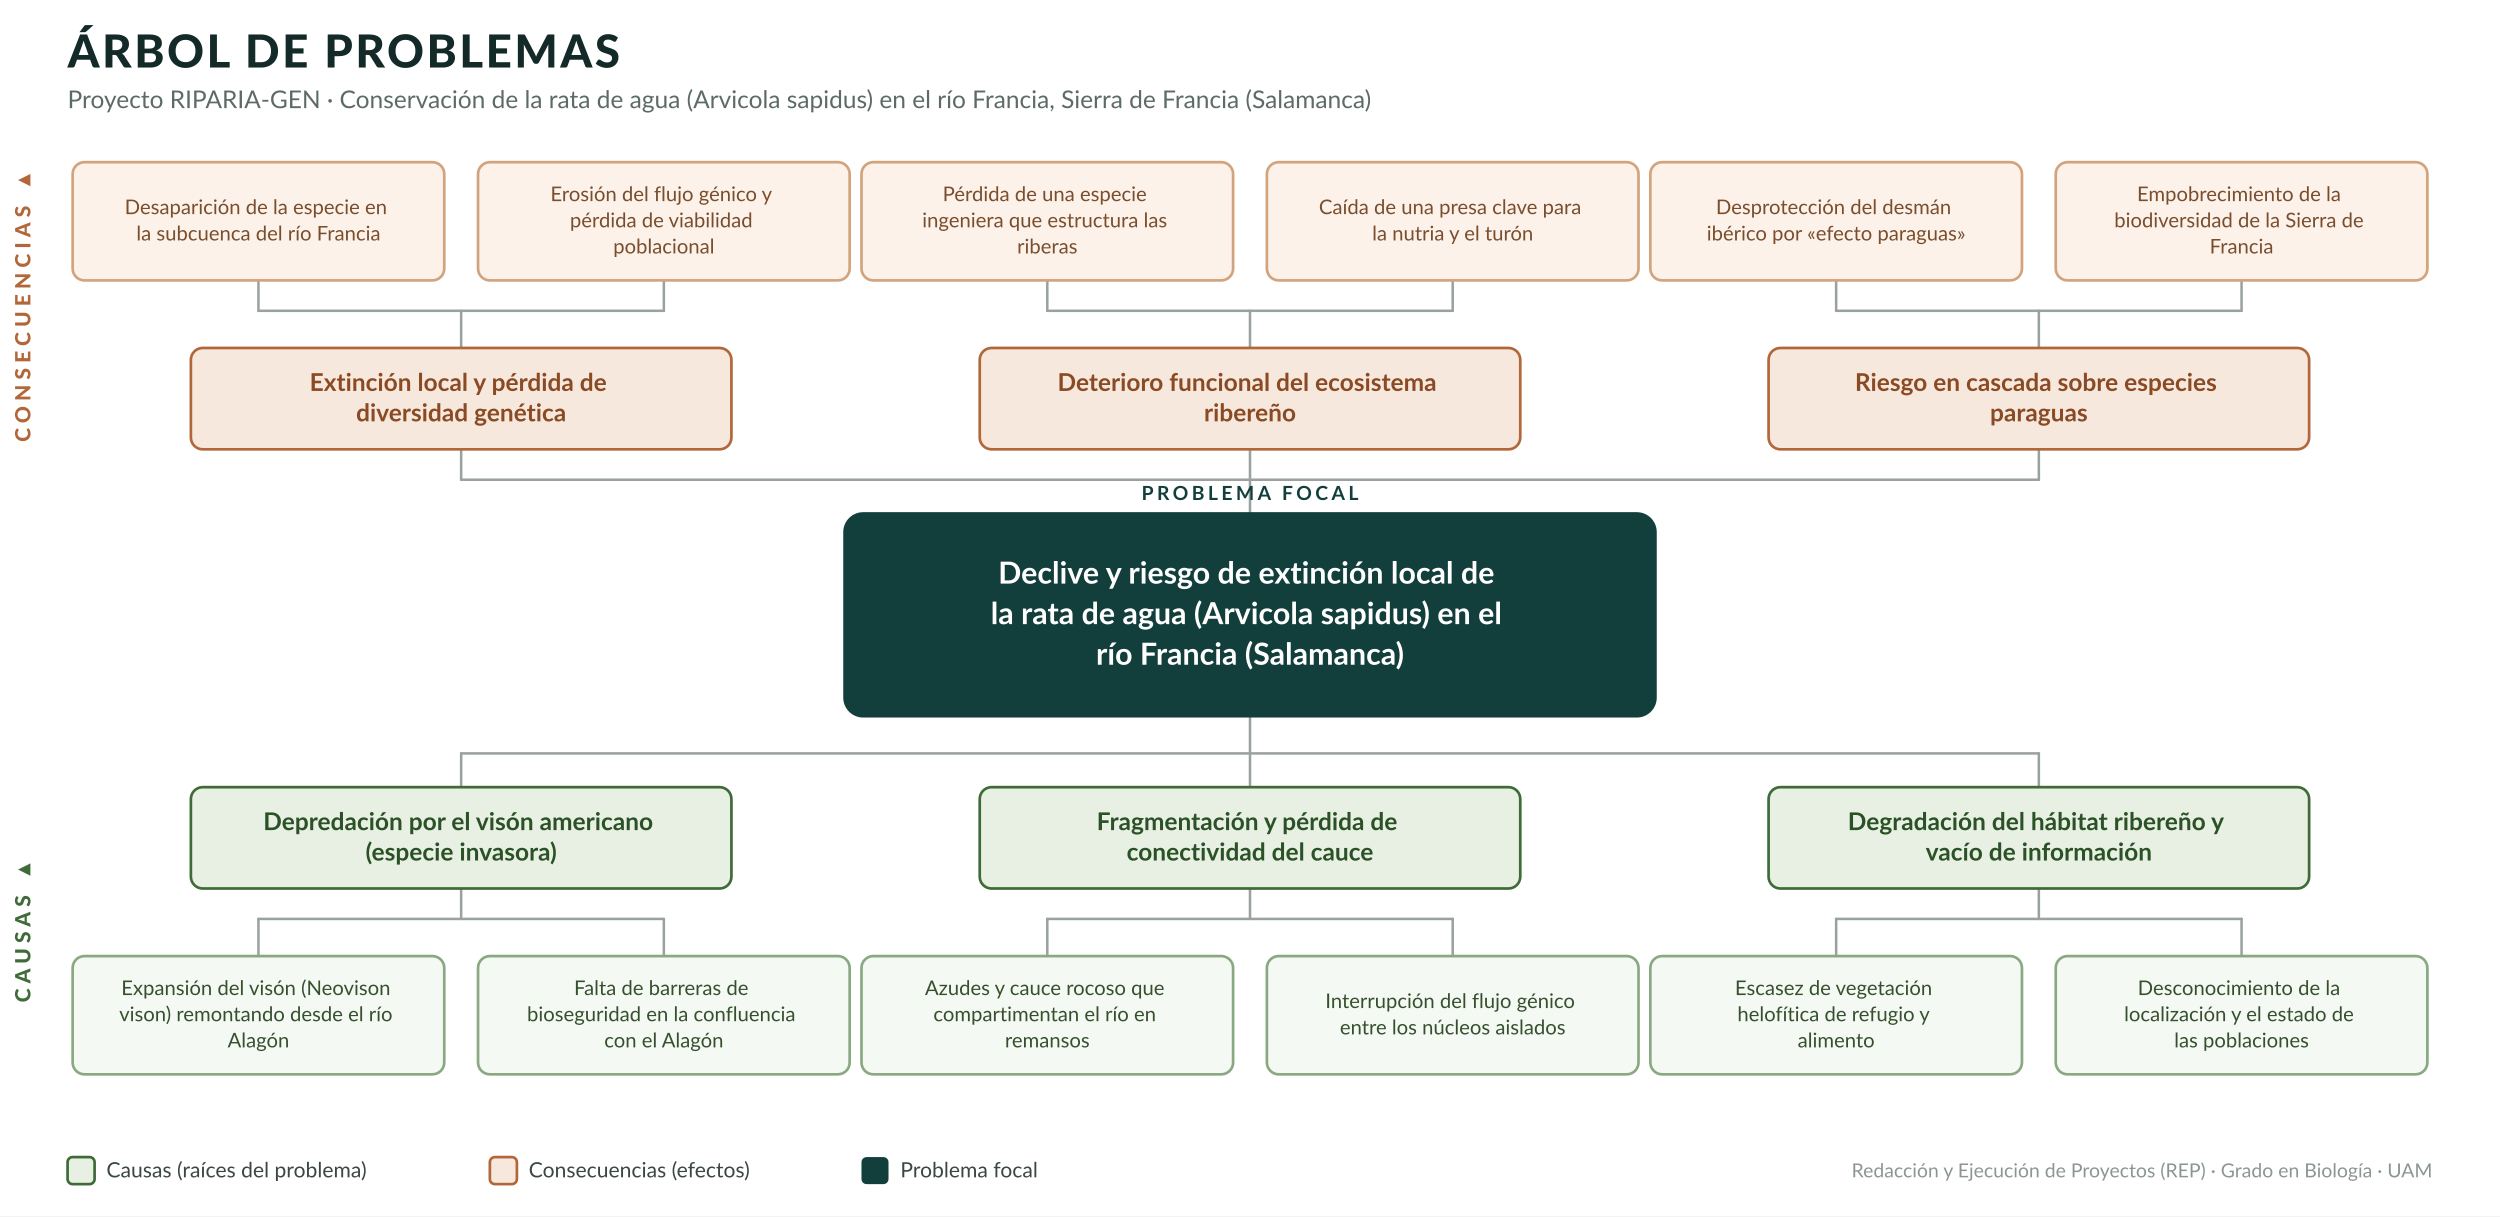
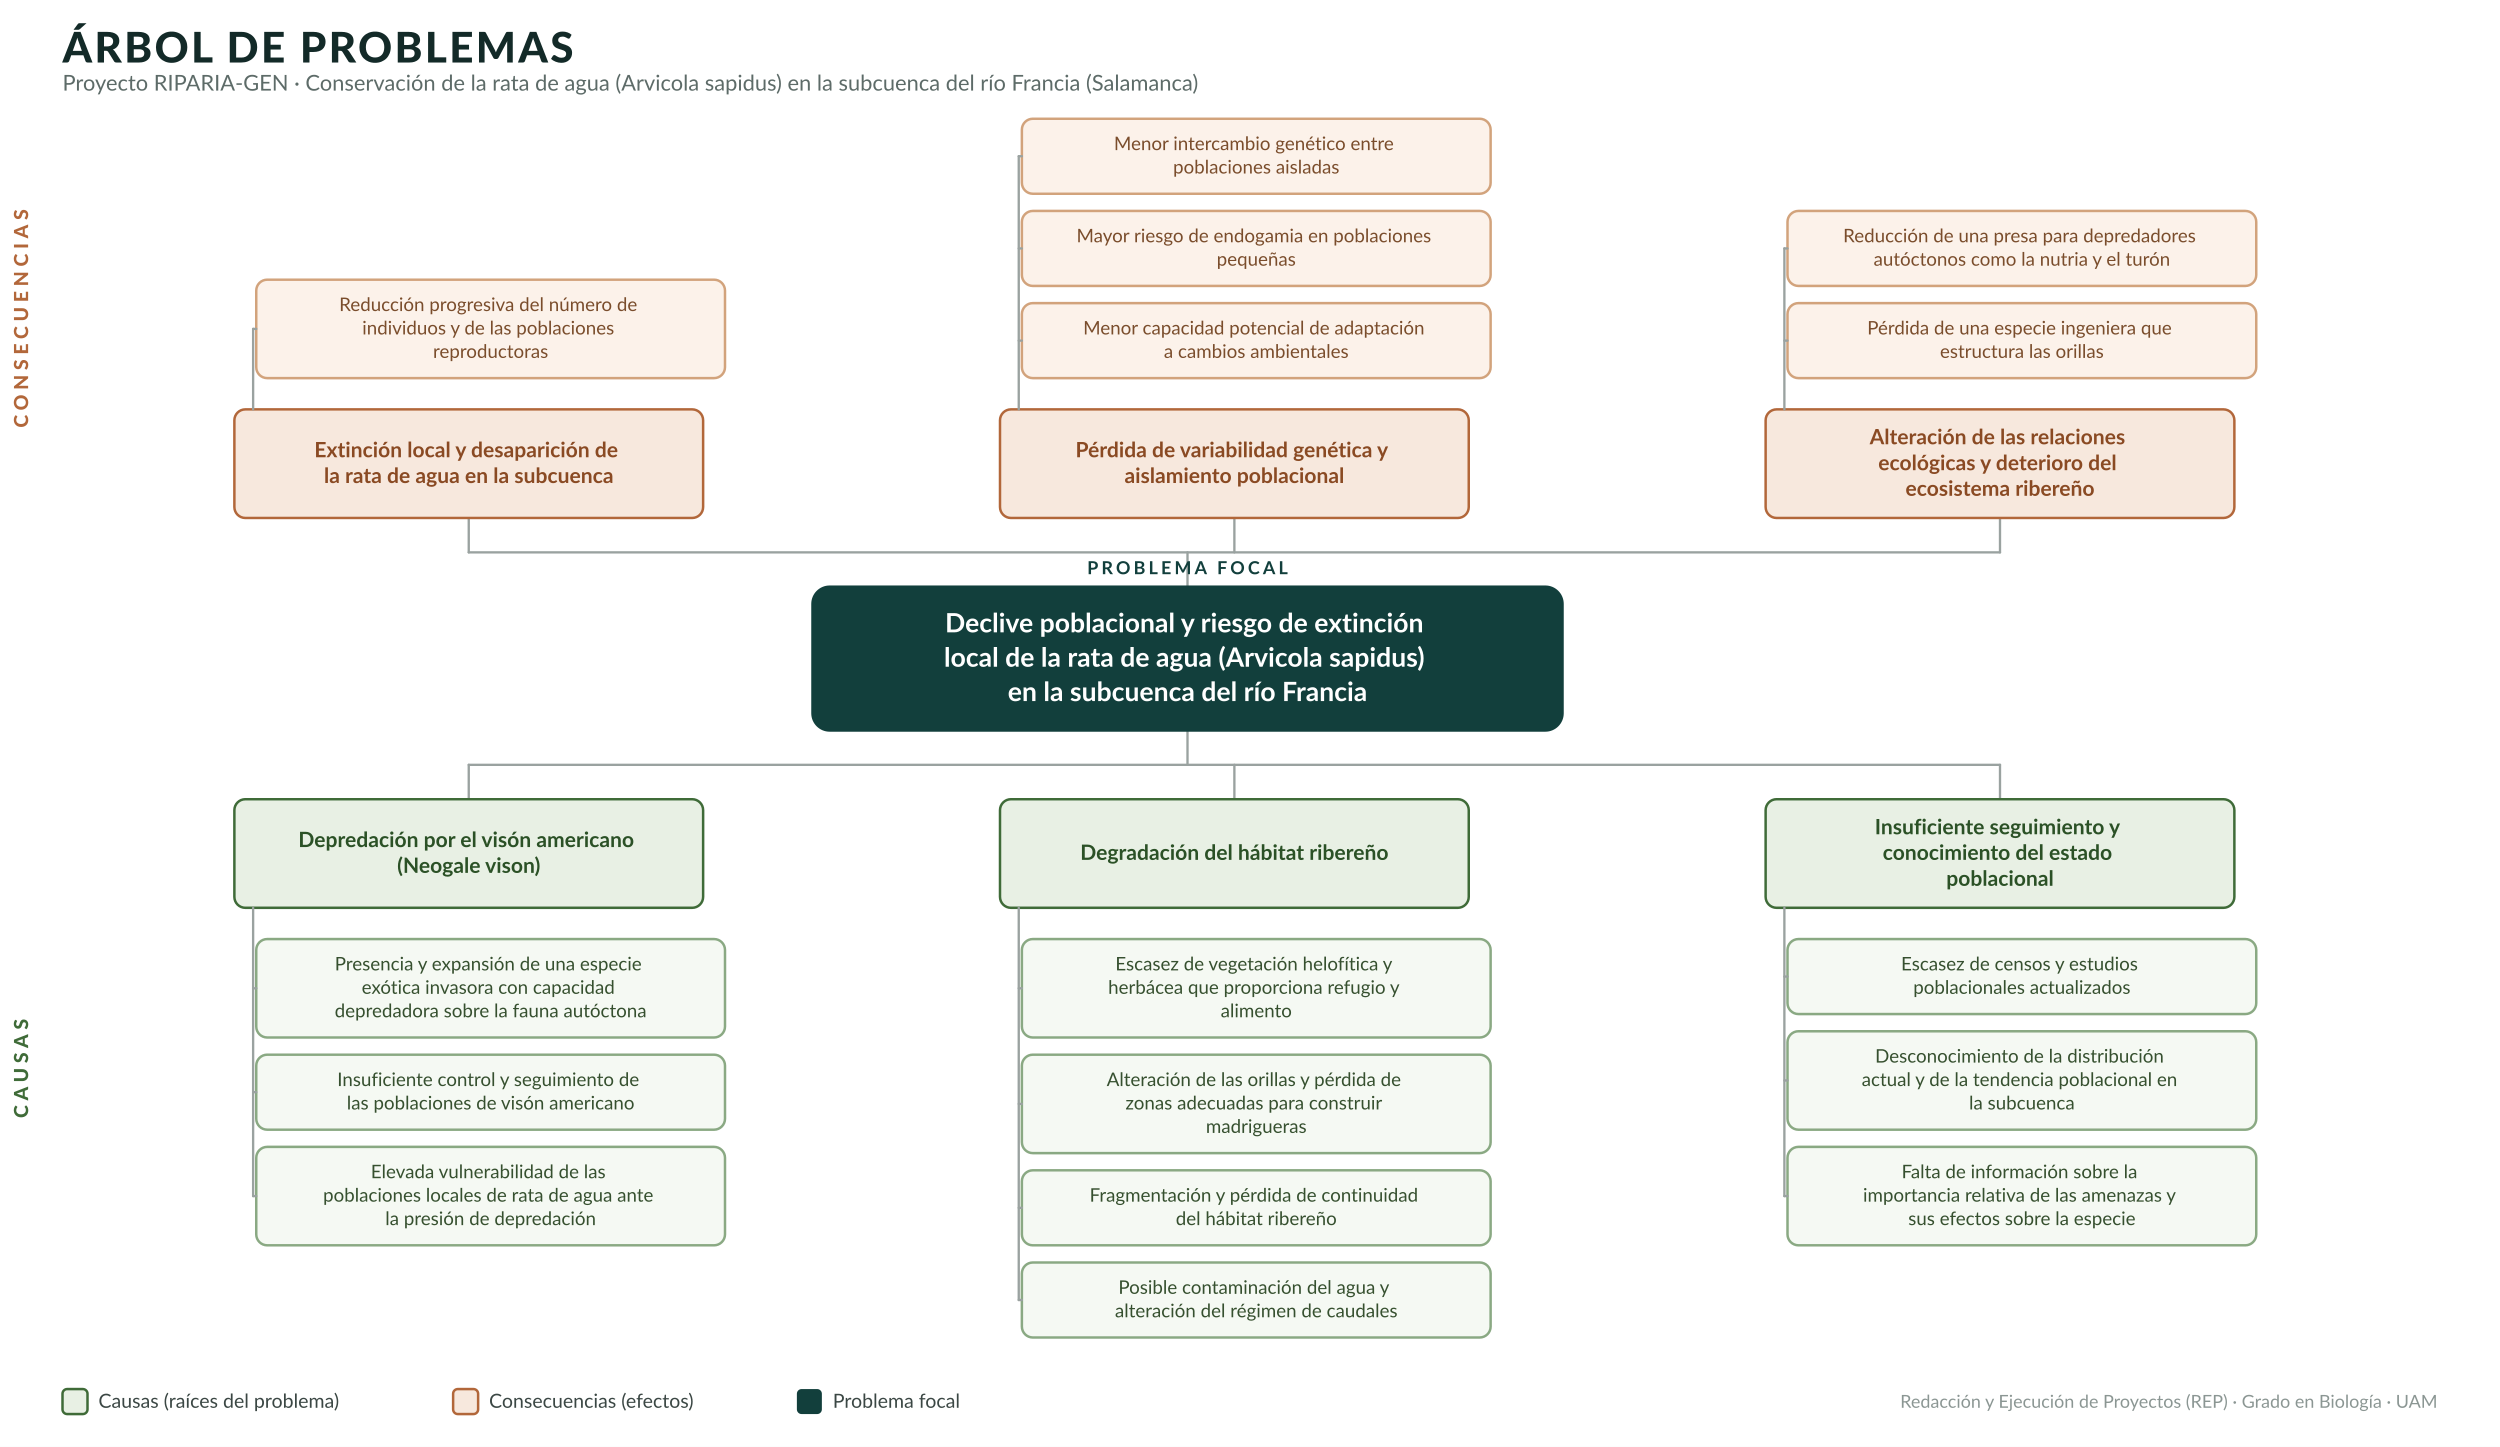
- <svg xmlns="http://www.w3.org/2000/svg" viewBox="0 0 1480 720" width="1480" height="720" font-family="Lato, Arial, sans-serif">
-   <rect x="0" y="0" width="1480" height="720" fill="#ffffff" />
-   <line x1="153.0" y1="166.0" x2="153.0" y2="184.0" stroke="#9aa2a0" stroke-width="1.5" stroke-linecap="round" />
-   <line x1="393.0" y1="166.0" x2="393.0" y2="184.0" stroke="#9aa2a0" stroke-width="1.5" stroke-linecap="round" />
-   <line x1="153.0" y1="184.0" x2="393.0" y2="184.0" stroke="#9aa2a0" stroke-width="1.5" stroke-linecap="round" />
-   <line x1="273.0" y1="184.0" x2="273.0" y2="206.0" stroke="#9aa2a0" stroke-width="1.5" stroke-linecap="round" />
-   <line x1="273.0" y1="266.0" x2="273.0" y2="284.0" stroke="#9aa2a0" stroke-width="1.5" stroke-linecap="round" />
-   <line x1="620.0" y1="166.0" x2="620.0" y2="184.0" stroke="#9aa2a0" stroke-width="1.5" stroke-linecap="round" />
-   <line x1="860.0" y1="166.0" x2="860.0" y2="184.0" stroke="#9aa2a0" stroke-width="1.5" stroke-linecap="round" />
-   <line x1="620.0" y1="184.0" x2="860.0" y2="184.0" stroke="#9aa2a0" stroke-width="1.5" stroke-linecap="round" />
-   <line x1="740.0" y1="184.0" x2="740.0" y2="206.0" stroke="#9aa2a0" stroke-width="1.5" stroke-linecap="round" />
-   <line x1="740.0" y1="266.0" x2="740.0" y2="284.0" stroke="#9aa2a0" stroke-width="1.5" stroke-linecap="round" />
-   <line x1="1087.0" y1="166.0" x2="1087.0" y2="184.0" stroke="#9aa2a0" stroke-width="1.5" stroke-linecap="round" />
-   <line x1="1327.0" y1="166.0" x2="1327.0" y2="184.0" stroke="#9aa2a0" stroke-width="1.5" stroke-linecap="round" />
-   <line x1="1087.0" y1="184.0" x2="1327.0" y2="184.0" stroke="#9aa2a0" stroke-width="1.5" stroke-linecap="round" />
-   <line x1="1207.0" y1="184.0" x2="1207.0" y2="206.0" stroke="#9aa2a0" stroke-width="1.5" stroke-linecap="round" />
-   <line x1="1207.0" y1="266.0" x2="1207.0" y2="284.0" stroke="#9aa2a0" stroke-width="1.5" stroke-linecap="round" />
-   <line x1="273.0" y1="284.0" x2="1207.0" y2="284.0" stroke="#9aa2a0" stroke-width="1.5" stroke-linecap="round" />
-   <line x1="740.0" y1="284.0" x2="740.0" y2="304.0" stroke="#9aa2a0" stroke-width="1.5" stroke-linecap="round" />
-   <line x1="740.0" y1="424.0" x2="740.0" y2="446.0" stroke="#9aa2a0" stroke-width="1.5" stroke-linecap="round" />
-   <line x1="273.0" y1="446.0" x2="1207.0" y2="446.0" stroke="#9aa2a0" stroke-width="1.5" stroke-linecap="round" />
-   <line x1="273.0" y1="446.0" x2="273.0" y2="466.0" stroke="#9aa2a0" stroke-width="1.5" stroke-linecap="round" />
-   <line x1="273.0" y1="526.0" x2="273.0" y2="544.0" stroke="#9aa2a0" stroke-width="1.5" stroke-linecap="round" />
-   <line x1="153.0" y1="544.0" x2="393.0" y2="544.0" stroke="#9aa2a0" stroke-width="1.5" stroke-linecap="round" />
-   <line x1="153.0" y1="544.0" x2="153.0" y2="566.0" stroke="#9aa2a0" stroke-width="1.5" stroke-linecap="round" />
-   <line x1="393.0" y1="544.0" x2="393.0" y2="566.0" stroke="#9aa2a0" stroke-width="1.5" stroke-linecap="round" />
-   <line x1="740.0" y1="446.0" x2="740.0" y2="466.0" stroke="#9aa2a0" stroke-width="1.5" stroke-linecap="round" />
-   <line x1="740.0" y1="526.0" x2="740.0" y2="544.0" stroke="#9aa2a0" stroke-width="1.5" stroke-linecap="round" />
-   <line x1="620.0" y1="544.0" x2="860.0" y2="544.0" stroke="#9aa2a0" stroke-width="1.5" stroke-linecap="round" />
-   <line x1="620.0" y1="544.0" x2="620.0" y2="566.0" stroke="#9aa2a0" stroke-width="1.5" stroke-linecap="round" />
-   <line x1="860.0" y1="544.0" x2="860.0" y2="566.0" stroke="#9aa2a0" stroke-width="1.5" stroke-linecap="round" />
-   <line x1="1207.0" y1="446.0" x2="1207.0" y2="466.0" stroke="#9aa2a0" stroke-width="1.5" stroke-linecap="round" />
-   <line x1="1207.0" y1="526.0" x2="1207.0" y2="544.0" stroke="#9aa2a0" stroke-width="1.5" stroke-linecap="round" />
-   <line x1="1087.0" y1="544.0" x2="1327.0" y2="544.0" stroke="#9aa2a0" stroke-width="1.5" stroke-linecap="round" />
-   <line x1="1087.0" y1="544.0" x2="1087.0" y2="566.0" stroke="#9aa2a0" stroke-width="1.5" stroke-linecap="round" />
-   <line x1="1327.0" y1="544.0" x2="1327.0" y2="566.0" stroke="#9aa2a0" stroke-width="1.5" stroke-linecap="round" />
-   <rect x="43.0" y="96.0" width="220" height="70" rx="7" ry="7" fill="#fcf2ea" stroke="#d2a37c" stroke-width="1.6" />
+ <svg xmlns="http://www.w3.org/2000/svg" viewBox="0 0 1600 926" width="1600" height="926" font-family="Lato, Arial, sans-serif">
+   <rect x="0" y="0" width="1600" height="926.0" fill="#ffffff" />
+   <line x1="300.0" y1="331.5" x2="300.0" y2="353.5" stroke="#9aa2a0" stroke-width="1.5" stroke-linecap="round" />
+   <line x1="790.0" y1="331.5" x2="790.0" y2="353.5" stroke="#9aa2a0" stroke-width="1.5" stroke-linecap="round" />
+   <line x1="1280.0" y1="331.5" x2="1280.0" y2="353.5" stroke="#9aa2a0" stroke-width="1.5" stroke-linecap="round" />
+   <line x1="300.0" y1="353.5" x2="1280.0" y2="353.5" stroke="#9aa2a0" stroke-width="1.5" stroke-linecap="round" />
+   <line x1="760.0" y1="353.5" x2="760.0" y2="375.5" stroke="#9aa2a0" stroke-width="1.5" stroke-linecap="round" />
+   <line x1="760.0" y1="467.5" x2="760.0" y2="489.5" stroke="#9aa2a0" stroke-width="1.5" stroke-linecap="round" />
+   <line x1="300.0" y1="489.5" x2="1280.0" y2="489.5" stroke="#9aa2a0" stroke-width="1.5" stroke-linecap="round" />
+   <line x1="300.0" y1="489.5" x2="300.0" y2="511.5" stroke="#9aa2a0" stroke-width="1.5" stroke-linecap="round" />
+   <line x1="790.0" y1="489.5" x2="790.0" y2="511.5" stroke="#9aa2a0" stroke-width="1.5" stroke-linecap="round" />
+   <line x1="1280.0" y1="489.5" x2="1280.0" y2="511.5" stroke="#9aa2a0" stroke-width="1.5" stroke-linecap="round" />
+   <rect x="150.0" y="262.0" width="300.0" height="69.5" rx="7" ry="7" fill="#f7e8dd" stroke="#b2673a" stroke-width="1.6" />
+   <text text-anchor="middle" dominant-baseline="middle" font-family="Lato, Arial, sans-serif" font-size="13.5" font-weight="700" fill="#8a4a23">
+     <tspan x="300.0" y="288.5">Extinción local y desaparición de</tspan>
+     <tspan x="300.0" y="305.0">la rata de agua en la subcuenca</tspan>
+   </text>
+   <line x1="162.0" y1="262.0" x2="162.0" y2="210.5" stroke="#9aa2a0" stroke-width="1.5" stroke-linecap="round" />
+   <rect x="164.0" y="179.0" width="300.0" height="63.0" rx="7" ry="7" fill="#fcf2ea" stroke="#d2a37c" stroke-width="1.6" />
  <text text-anchor="middle" dominant-baseline="middle" font-family="Lato, Arial, sans-serif" font-size="12" font-weight="400" fill="#7a4d2c">
-     <tspan x="153.0" y="123.2">Desaparición de la especie en</tspan>
-     <tspan x="153.0" y="138.8">la subcuenca del río Francia</tspan>
+     <tspan x="314.0" y="195.5">Reducción progresiva del número de</tspan>
+     <tspan x="314.0" y="210.5">individuos y de las poblaciones</tspan>
+     <tspan x="314.0" y="225.5">reproductoras</tspan>
  </text>
-   <rect x="283.0" y="96.0" width="220" height="70" rx="7" ry="7" fill="#fcf2ea" stroke="#d2a37c" stroke-width="1.6" />
+   <line x1="162.0" y1="210.5" x2="164.0" y2="210.5" stroke="#9aa2a0" stroke-width="1.5" stroke-linecap="round" />
+   <rect x="640.0" y="262.0" width="300.0" height="69.5" rx="7" ry="7" fill="#f7e8dd" stroke="#b2673a" stroke-width="1.6" />
+   <text text-anchor="middle" dominant-baseline="middle" font-family="Lato, Arial, sans-serif" font-size="13.5" font-weight="700" fill="#8a4a23">
+     <tspan x="790.0" y="288.5">Pérdida de variabilidad genética y</tspan>
+     <tspan x="790.0" y="305.0">aislamiento poblacional</tspan>
+   </text>
+   <line x1="652.0" y1="262.0" x2="652.0" y2="100.0" stroke="#9aa2a0" stroke-width="1.5" stroke-linecap="round" />
+   <rect x="654.0" y="76.0" width="300.0" height="48.0" rx="7" ry="7" fill="#fcf2ea" stroke="#d2a37c" stroke-width="1.6" />
  <text text-anchor="middle" dominant-baseline="middle" font-family="Lato, Arial, sans-serif" font-size="12" font-weight="400" fill="#7a4d2c">
-     <tspan x="393.0" y="115.5">Erosión del flujo génico y</tspan>
-     <tspan x="393.0" y="131.0">pérdida de viabilidad</tspan>
-     <tspan x="393.0" y="146.5">poblacional</tspan>
+     <tspan x="804.0" y="92.5">Menor intercambio genético entre</tspan>
+     <tspan x="804.0" y="107.5">poblaciones aisladas</tspan>
  </text>
-   <rect x="510.0" y="96.0" width="220" height="70" rx="7" ry="7" fill="#fcf2ea" stroke="#d2a37c" stroke-width="1.6" />
+   <line x1="652.0" y1="100.0" x2="654.0" y2="100.0" stroke="#9aa2a0" stroke-width="1.5" stroke-linecap="round" />
+   <rect x="654.0" y="135.0" width="300.0" height="48.0" rx="7" ry="7" fill="#fcf2ea" stroke="#d2a37c" stroke-width="1.6" />
  <text text-anchor="middle" dominant-baseline="middle" font-family="Lato, Arial, sans-serif" font-size="12" font-weight="400" fill="#7a4d2c">
-     <tspan x="620.0" y="115.5">Pérdida de una especie</tspan>
-     <tspan x="620.0" y="131.0">ingeniera que estructura las</tspan>
-     <tspan x="620.0" y="146.5">riberas</tspan>
+     <tspan x="804.0" y="151.5">Mayor riesgo de endogamia en poblaciones</tspan>
+     <tspan x="804.0" y="166.5">pequeñas</tspan>
  </text>
-   <rect x="750.0" y="96.0" width="220" height="70" rx="7" ry="7" fill="#fcf2ea" stroke="#d2a37c" stroke-width="1.6" />
+   <line x1="652.0" y1="159.0" x2="654.0" y2="159.0" stroke="#9aa2a0" stroke-width="1.5" stroke-linecap="round" />
+   <rect x="654.0" y="194.0" width="300.0" height="48.0" rx="7" ry="7" fill="#fcf2ea" stroke="#d2a37c" stroke-width="1.6" />
  <text text-anchor="middle" dominant-baseline="middle" font-family="Lato, Arial, sans-serif" font-size="12" font-weight="400" fill="#7a4d2c">
-     <tspan x="860.0" y="123.2">Caída de una presa clave para</tspan>
-     <tspan x="860.0" y="138.8">la nutria y el turón</tspan>
+     <tspan x="804.0" y="210.5">Menor capacidad potencial de adaptación</tspan>
+     <tspan x="804.0" y="225.5">a cambios ambientales</tspan>
  </text>
-   <rect x="977.0" y="96.0" width="220" height="70" rx="7" ry="7" fill="#fcf2ea" stroke="#d2a37c" stroke-width="1.6" />
+   <line x1="652.0" y1="218.0" x2="654.0" y2="218.0" stroke="#9aa2a0" stroke-width="1.5" stroke-linecap="round" />
+   <rect x="1130.0" y="262.0" width="300.0" height="69.5" rx="7" ry="7" fill="#f7e8dd" stroke="#b2673a" stroke-width="1.6" />
+   <text text-anchor="middle" dominant-baseline="middle" font-family="Lato, Arial, sans-serif" font-size="13.5" font-weight="700" fill="#8a4a23">
+     <tspan x="1280.0" y="280.2">Alteración de las relaciones</tspan>
+     <tspan x="1280.0" y="296.8">ecológicas y deterioro del</tspan>
+     <tspan x="1280.0" y="313.2">ecosistema ribereño</tspan>
+   </text>
+   <line x1="1142.0" y1="262.0" x2="1142.0" y2="159.0" stroke="#9aa2a0" stroke-width="1.5" stroke-linecap="round" />
+   <rect x="1144.0" y="135.0" width="300.0" height="48.0" rx="7" ry="7" fill="#fcf2ea" stroke="#d2a37c" stroke-width="1.6" />
  <text text-anchor="middle" dominant-baseline="middle" font-family="Lato, Arial, sans-serif" font-size="12" font-weight="400" fill="#7a4d2c">
-     <tspan x="1087.0" y="123.2">Desprotección del desmán</tspan>
-     <tspan x="1087.0" y="138.8">ibérico por «efecto paraguas»</tspan>
+     <tspan x="1294.0" y="151.5">Reducción de una presa para depredadores</tspan>
+     <tspan x="1294.0" y="166.5">autóctonos como la nutria y el turón</tspan>
  </text>
-   <rect x="1217.0" y="96.0" width="220" height="70" rx="7" ry="7" fill="#fcf2ea" stroke="#d2a37c" stroke-width="1.6" />
+   <line x1="1142.0" y1="159.0" x2="1144.0" y2="159.0" stroke="#9aa2a0" stroke-width="1.5" stroke-linecap="round" />
+   <rect x="1144.0" y="194.0" width="300.0" height="48.0" rx="7" ry="7" fill="#fcf2ea" stroke="#d2a37c" stroke-width="1.6" />
  <text text-anchor="middle" dominant-baseline="middle" font-family="Lato, Arial, sans-serif" font-size="12" font-weight="400" fill="#7a4d2c">
-     <tspan x="1327.0" y="115.5">Empobrecimiento de la</tspan>
-     <tspan x="1327.0" y="131.0">biodiversidad de la Sierra de</tspan>
-     <tspan x="1327.0" y="146.5">Francia</tspan>
+     <tspan x="1294.0" y="210.5">Pérdida de una especie ingeniera que</tspan>
+     <tspan x="1294.0" y="225.5">estructura las orillas</tspan>
  </text>
-   <rect x="113.0" y="206.0" width="320" height="60" rx="7" ry="7" fill="#f7e8dd" stroke="#b2673a" stroke-width="1.6" />
-   <text text-anchor="middle" dominant-baseline="middle" font-family="Lato, Arial, sans-serif" font-size="14.5" font-weight="700" fill="#8a4a23">
-     <tspan x="273.0" y="227.0">Extinción local y pérdida de</tspan>
-     <tspan x="273.0" y="245.0">diversidad genética</tspan>
+   <line x1="1142.0" y1="218.0" x2="1144.0" y2="218.0" stroke="#9aa2a0" stroke-width="1.5" stroke-linecap="round" />
+   <rect x="520.0" y="375.5" width="480.0" height="92.0" rx="11" ry="11" fill="#123f3c" stroke="#123f3c" stroke-width="1.6" />
+   <text text-anchor="middle" dominant-baseline="middle" font-family="Lato, Arial, sans-serif" font-size="17" font-weight="700" fill="#fff">
+     <tspan x="760.0" y="399.5">Declive poblacional y riesgo de extinción</tspan>
+     <tspan x="760.0" y="421.5">local de la rata de agua (Arvicola sapidus)</tspan>
+     <tspan x="760.0" y="443.5">en la subcuenca del río Francia</tspan>
  </text>
-   <rect x="580.0" y="206.0" width="320" height="60" rx="7" ry="7" fill="#f7e8dd" stroke="#b2673a" stroke-width="1.6" />
-   <text text-anchor="middle" dominant-baseline="middle" font-family="Lato, Arial, sans-serif" font-size="14.5" font-weight="700" fill="#8a4a23">
-     <tspan x="740.0" y="227.0">Deterioro funcional del ecosistema</tspan>
-     <tspan x="740.0" y="245.0">ribereño</tspan>
+   <text x="760" y="367.5" text-anchor="middle" font-family="Lato, Arial, sans-serif" font-size="11.5" font-weight="700" letter-spacing="2" fill="#123f3c">PROBLEMA  FOCAL</text>
+   <rect x="150.0" y="511.5" width="300.0" height="69.5" rx="7" ry="7" fill="#e8f0e4" stroke="#3f6b38" stroke-width="1.6" />
+   <text text-anchor="middle" dominant-baseline="middle" font-family="Lato, Arial, sans-serif" font-size="13.5" font-weight="700" fill="#2b5126">
+     <tspan x="300.0" y="538.0">Depredación por el visón americano</tspan>
+     <tspan x="300.0" y="554.5">(Neogale vison)</tspan>
  </text>
-   <rect x="1047.0" y="206.0" width="320" height="60" rx="7" ry="7" fill="#f7e8dd" stroke="#b2673a" stroke-width="1.6" />
-   <text text-anchor="middle" dominant-baseline="middle" font-family="Lato, Arial, sans-serif" font-size="14.5" font-weight="700" fill="#8a4a23">
-     <tspan x="1207.0" y="227.0">Riesgo en cascada sobre especies</tspan>
-     <tspan x="1207.0" y="245.0">paraguas</tspan>
+   <line x1="162.0" y1="581.0" x2="162.0" y2="765.5" stroke="#9aa2a0" stroke-width="1.5" stroke-linecap="round" />
+   <rect x="164.0" y="601.0" width="300.0" height="63.0" rx="7" ry="7" fill="#f5f9f3" stroke="#8aa983" stroke-width="1.6" />
+   <text text-anchor="middle" dominant-baseline="middle" font-family="Lato, Arial, sans-serif" font-size="12" font-weight="400" fill="#36502f">
+     <tspan x="314.0" y="617.5">Presencia y expansión de una especie</tspan>
+     <tspan x="314.0" y="632.5">exótica invasora con capacidad</tspan>
+     <tspan x="314.0" y="647.5">depredadora sobre la fauna autóctona</tspan>
  </text>
-   <rect x="500.0" y="304.0" width="480" height="120" rx="11" ry="11" fill="#123f3c" stroke="#123f3c" stroke-width="1.6" />
-   <text text-anchor="middle" dominant-baseline="middle" font-family="Lato, Arial, sans-serif" font-size="18" font-weight="700" fill="#ffffff">
-     <tspan x="740.0" y="340.0">Declive y riesgo de extinción local de</tspan>
-     <tspan x="740.0" y="364.0">la rata de agua (Arvicola sapidus) en el</tspan>
-     <tspan x="740.0" y="388.0">río Francia (Salamanca)</tspan>
+   <line x1="162.0" y1="632.5" x2="164.0" y2="632.5" stroke="#9aa2a0" stroke-width="1.5" stroke-linecap="round" />
+   <rect x="164.0" y="675.0" width="300.0" height="48.0" rx="7" ry="7" fill="#f5f9f3" stroke="#8aa983" stroke-width="1.6" />
+   <text text-anchor="middle" dominant-baseline="middle" font-family="Lato, Arial, sans-serif" font-size="12" font-weight="400" fill="#36502f">
+     <tspan x="314.0" y="691.5">Insuficiente control y seguimiento de</tspan>
+     <tspan x="314.0" y="706.5">las poblaciones de visón americano</tspan>
  </text>
-   <text x="740" y="296.0" text-anchor="middle" font-family="Lato, Arial, sans-serif" font-size="11.5" font-weight="700" letter-spacing="2" fill="#123f3c">PROBLEMA  FOCAL</text>
-   <rect x="113.0" y="466.0" width="320" height="60" rx="7" ry="7" fill="#e8f0e4" stroke="#3f6b38" stroke-width="1.6" />
-   <text text-anchor="middle" dominant-baseline="middle" font-family="Lato, Arial, sans-serif" font-size="14.5" font-weight="700" fill="#2b5126">
-     <tspan x="273.0" y="487.0">Depredación por el visón americano</tspan>
-     <tspan x="273.0" y="505.0">(especie invasora)</tspan>
+   <line x1="162.0" y1="699.0" x2="164.0" y2="699.0" stroke="#9aa2a0" stroke-width="1.5" stroke-linecap="round" />
+   <rect x="164.0" y="734.0" width="300.0" height="63.0" rx="7" ry="7" fill="#f5f9f3" stroke="#8aa983" stroke-width="1.6" />
+   <text text-anchor="middle" dominant-baseline="middle" font-family="Lato, Arial, sans-serif" font-size="12" font-weight="400" fill="#36502f">
+     <tspan x="314.0" y="750.5">Elevada vulnerabilidad de las</tspan>
+     <tspan x="314.0" y="765.5">poblaciones locales de rata de agua ante</tspan>
+     <tspan x="314.0" y="780.5">la presión de depredación</tspan>
  </text>
-   <rect x="580.0" y="466.0" width="320" height="60" rx="7" ry="7" fill="#e8f0e4" stroke="#3f6b38" stroke-width="1.6" />
-   <text text-anchor="middle" dominant-baseline="middle" font-family="Lato, Arial, sans-serif" font-size="14.5" font-weight="700" fill="#2b5126">
-     <tspan x="740.0" y="487.0">Fragmentación y pérdida de</tspan>
-     <tspan x="740.0" y="505.0">conectividad del cauce</tspan>
+   <line x1="162.0" y1="765.5" x2="164.0" y2="765.5" stroke="#9aa2a0" stroke-width="1.5" stroke-linecap="round" />
+   <rect x="640.0" y="511.5" width="300.0" height="69.5" rx="7" ry="7" fill="#e8f0e4" stroke="#3f6b38" stroke-width="1.6" />
+   <text text-anchor="middle" dominant-baseline="middle" font-family="Lato, Arial, sans-serif" font-size="13.5" font-weight="700" fill="#2b5126">
+     <tspan x="790.0" y="546.2">Degradación del hábitat ribereño</tspan>
  </text>
-   <rect x="1047.0" y="466.0" width="320" height="60" rx="7" ry="7" fill="#e8f0e4" stroke="#3f6b38" stroke-width="1.6" />
-   <text text-anchor="middle" dominant-baseline="middle" font-family="Lato, Arial, sans-serif" font-size="14.5" font-weight="700" fill="#2b5126">
-     <tspan x="1207.0" y="487.0">Degradación del hábitat ribereño y</tspan>
-     <tspan x="1207.0" y="505.0">vacío de información</tspan>
+   <line x1="652.0" y1="581.0" x2="652.0" y2="832.0" stroke="#9aa2a0" stroke-width="1.5" stroke-linecap="round" />
+   <rect x="654.0" y="601.0" width="300.0" height="63.0" rx="7" ry="7" fill="#f5f9f3" stroke="#8aa983" stroke-width="1.6" />
+   <text text-anchor="middle" dominant-baseline="middle" font-family="Lato, Arial, sans-serif" font-size="12" font-weight="400" fill="#36502f">
+     <tspan x="804.0" y="617.5">Escasez de vegetación helofítica y</tspan>
+     <tspan x="804.0" y="632.5">herbácea que proporciona refugio y</tspan>
+     <tspan x="804.0" y="647.5">alimento</tspan>
  </text>
-   <rect x="43.0" y="566.0" width="220" height="70" rx="7" ry="7" fill="#f5f9f3" stroke="#8aa983" stroke-width="1.6" />
+   <line x1="652.0" y1="632.5" x2="654.0" y2="632.5" stroke="#9aa2a0" stroke-width="1.5" stroke-linecap="round" />
+   <rect x="654.0" y="675.0" width="300.0" height="63.0" rx="7" ry="7" fill="#f5f9f3" stroke="#8aa983" stroke-width="1.6" />
  <text text-anchor="middle" dominant-baseline="middle" font-family="Lato, Arial, sans-serif" font-size="12" font-weight="400" fill="#36502f">
-     <tspan x="153.0" y="585.5">Expansión del visón (Neovison</tspan>
-     <tspan x="153.0" y="601.0">vison) remontando desde el río</tspan>
-     <tspan x="153.0" y="616.5">Alagón</tspan>
+     <tspan x="804.0" y="691.5">Alteración de las orillas y pérdida de</tspan>
+     <tspan x="804.0" y="706.5">zonas adecuadas para construir</tspan>
+     <tspan x="804.0" y="721.5">madrigueras</tspan>
  </text>
-   <rect x="283.0" y="566.0" width="220" height="70" rx="7" ry="7" fill="#f5f9f3" stroke="#8aa983" stroke-width="1.6" />
+   <line x1="652.0" y1="706.5" x2="654.0" y2="706.5" stroke="#9aa2a0" stroke-width="1.5" stroke-linecap="round" />
+   <rect x="654.0" y="749.0" width="300.0" height="48.0" rx="7" ry="7" fill="#f5f9f3" stroke="#8aa983" stroke-width="1.6" />
  <text text-anchor="middle" dominant-baseline="middle" font-family="Lato, Arial, sans-serif" font-size="12" font-weight="400" fill="#36502f">
-     <tspan x="393.0" y="585.5">Falta de barreras de</tspan>
-     <tspan x="393.0" y="601.0">bioseguridad en la confluencia</tspan>
-     <tspan x="393.0" y="616.5">con el Alagón</tspan>
+     <tspan x="804.0" y="765.5">Fragmentación y pérdida de continuidad</tspan>
+     <tspan x="804.0" y="780.5">del hábitat ribereño</tspan>
  </text>
-   <rect x="510.0" y="566.0" width="220" height="70" rx="7" ry="7" fill="#f5f9f3" stroke="#8aa983" stroke-width="1.6" />
+   <line x1="652.0" y1="773.0" x2="654.0" y2="773.0" stroke="#9aa2a0" stroke-width="1.5" stroke-linecap="round" />
+   <rect x="654.0" y="808.0" width="300.0" height="48.0" rx="7" ry="7" fill="#f5f9f3" stroke="#8aa983" stroke-width="1.6" />
  <text text-anchor="middle" dominant-baseline="middle" font-family="Lato, Arial, sans-serif" font-size="12" font-weight="400" fill="#36502f">
-     <tspan x="620.0" y="585.5">Azudes y cauce rocoso que</tspan>
-     <tspan x="620.0" y="601.0">compartimentan el río en</tspan>
-     <tspan x="620.0" y="616.5">remansos</tspan>
+     <tspan x="804.0" y="824.5">Posible contaminación del agua y</tspan>
+     <tspan x="804.0" y="839.5">alteración del régimen de caudales</tspan>
  </text>
-   <rect x="750.0" y="566.0" width="220" height="70" rx="7" ry="7" fill="#f5f9f3" stroke="#8aa983" stroke-width="1.6" />
+   <line x1="652.0" y1="832.0" x2="654.0" y2="832.0" stroke="#9aa2a0" stroke-width="1.5" stroke-linecap="round" />
+   <rect x="1130.0" y="511.5" width="300.0" height="69.5" rx="7" ry="7" fill="#e8f0e4" stroke="#3f6b38" stroke-width="1.6" />
+   <text text-anchor="middle" dominant-baseline="middle" font-family="Lato, Arial, sans-serif" font-size="13.5" font-weight="700" fill="#2b5126">
+     <tspan x="1280.0" y="529.8">Insuficiente seguimiento y</tspan>
+     <tspan x="1280.0" y="546.2">conocimiento del estado</tspan>
+     <tspan x="1280.0" y="562.8">poblacional</tspan>
+   </text>
+   <line x1="1142.0" y1="581.0" x2="1142.0" y2="765.5" stroke="#9aa2a0" stroke-width="1.5" stroke-linecap="round" />
+   <rect x="1144.0" y="601.0" width="300.0" height="48.0" rx="7" ry="7" fill="#f5f9f3" stroke="#8aa983" stroke-width="1.6" />
  <text text-anchor="middle" dominant-baseline="middle" font-family="Lato, Arial, sans-serif" font-size="12" font-weight="400" fill="#36502f">
-     <tspan x="860.0" y="593.2">Interrupción del flujo génico</tspan>
-     <tspan x="860.0" y="608.8">entre los núcleos aislados</tspan>
+     <tspan x="1294.0" y="617.5">Escasez de censos y estudios</tspan>
+     <tspan x="1294.0" y="632.5">poblacionales actualizados</tspan>
  </text>
-   <rect x="977.0" y="566.0" width="220" height="70" rx="7" ry="7" fill="#f5f9f3" stroke="#8aa983" stroke-width="1.6" />
+   <line x1="1142.0" y1="625.0" x2="1144.0" y2="625.0" stroke="#9aa2a0" stroke-width="1.5" stroke-linecap="round" />
+   <rect x="1144.0" y="660.0" width="300.0" height="63.0" rx="7" ry="7" fill="#f5f9f3" stroke="#8aa983" stroke-width="1.6" />
  <text text-anchor="middle" dominant-baseline="middle" font-family="Lato, Arial, sans-serif" font-size="12" font-weight="400" fill="#36502f">
-     <tspan x="1087.0" y="585.5">Escasez de vegetación</tspan>
-     <tspan x="1087.0" y="601.0">helofítica de refugio y</tspan>
-     <tspan x="1087.0" y="616.5">alimento</tspan>
+     <tspan x="1294.0" y="676.5">Desconocimiento de la distribución</tspan>
+     <tspan x="1294.0" y="691.5">actual y de la tendencia poblacional en</tspan>
+     <tspan x="1294.0" y="706.5">la subcuenca</tspan>
  </text>
-   <rect x="1217.0" y="566.0" width="220" height="70" rx="7" ry="7" fill="#f5f9f3" stroke="#8aa983" stroke-width="1.6" />
+   <line x1="1142.0" y1="691.5" x2="1144.0" y2="691.5" stroke="#9aa2a0" stroke-width="1.5" stroke-linecap="round" />
+   <rect x="1144.0" y="734.0" width="300.0" height="63.0" rx="7" ry="7" fill="#f5f9f3" stroke="#8aa983" stroke-width="1.6" />
  <text text-anchor="middle" dominant-baseline="middle" font-family="Lato, Arial, sans-serif" font-size="12" font-weight="400" fill="#36502f">
-     <tspan x="1327.0" y="585.5">Desconocimiento de la</tspan>
-     <tspan x="1327.0" y="601.0">localización y el estado de</tspan>
-     <tspan x="1327.0" y="616.5">las poblaciones</tspan>
+     <tspan x="1294.0" y="750.5">Falta de información sobre la</tspan>
+     <tspan x="1294.0" y="765.5">importancia relativa de las amenazas y</tspan>
+     <tspan x="1294.0" y="780.5">sus efectos sobre la especie</tspan>
  </text>
+   <line x1="1142.0" y1="765.5" x2="1144.0" y2="765.5" stroke="#9aa2a0" stroke-width="1.5" stroke-linecap="round" />
  <text x="40" y="40" font-family="Lato, Arial, sans-serif" font-size="27" font-weight="800" letter-spacing="1.5" fill="#132a28">ÁRBOL DE PROBLEMAS</text>
-   <text x="40" y="64" font-family="Lato, Arial, sans-serif" font-size="14.5" font-weight="400" fill="#5d6b68">Proyecto RIPARIA-GEN · Conservación de la rata de agua (Arvicola sapidus) en el río Francia, Sierra de Francia (Salamanca)</text>
-   <text x="18" y="181.0" transform="rotate(-90 18 181.0)" text-anchor="middle" font-family="Lato, Arial, sans-serif" font-size="12.5" font-weight="800" letter-spacing="3" fill="#b2673a">CONSECUENCIAS ▲</text>
-   <text x="18" y="551.0" transform="rotate(-90 18 551.0)" text-anchor="middle" font-family="Lato, Arial, sans-serif" font-size="12.5" font-weight="800" letter-spacing="3" fill="#3f6b38">CAUSAS ▲</text>
-   <rect x="40" y="685" width="16" height="16" rx="3" fill="#e8f0e4" stroke="#3f6b38" stroke-width="1.6" />
-   <text x="63" y="697" font-family="Lato, Arial, sans-serif" font-size="12.5" fill="#3b4744">Causas (raíces del problema)</text>
-   <rect x="290" y="685" width="16" height="16" rx="3" fill="#f7e8dd" stroke="#b2673a" stroke-width="1.6" />
-   <text x="313" y="697" font-family="Lato, Arial, sans-serif" font-size="12.5" fill="#3b4744">Consecuencias (efectos)</text>
-   <rect x="510" y="685" width="16" height="16" rx="3" fill="#123f3c" />
-   <text x="533" y="697" font-family="Lato, Arial, sans-serif" font-size="12.5" fill="#3b4744">Problema focal</text>
-   <text x="1440" y="697" text-anchor="end" font-family="Lato, Arial, sans-serif" font-size="11.5" fill="#8b9693">Redacción y Ejecución de Proyectos (REP) · Grado en Biología · UAM</text>
+   <text x="40" y="58" font-family="Lato, Arial, sans-serif" font-size="14" fill="#5d6b68">Proyecto RIPARIA-GEN · Conservación de la rata de agua (Arvicola sapidus) en la subcuenca del río Francia (Salamanca)</text>
+   <text x="18" y="203.8" transform="rotate(-90 18 203.8)" text-anchor="middle" font-family="Lato, Arial, sans-serif" font-size="12.5" font-weight="800" letter-spacing="3" fill="#b2673a">CONSECUENCIAS</text>
+   <text x="18" y="683.8" transform="rotate(-90 18 683.8)" text-anchor="middle" font-family="Lato, Arial, sans-serif" font-size="12.5" font-weight="800" letter-spacing="3" fill="#3f6b38">CAUSAS</text>
+   <rect x="40" y="889.0" width="16" height="16" rx="3" fill="#e8f0e4" stroke="#3f6b38" stroke-width="1.6" />
+   <text x="63" y="901.0" font-family="Lato, Arial, sans-serif" font-size="12.5" fill="#3b4744">Causas (raíces del problema)</text>
+   <rect x="290" y="889.0" width="16" height="16" rx="3" fill="#f7e8dd" stroke="#b2673a" stroke-width="1.6" />
+   <text x="313" y="901.0" font-family="Lato, Arial, sans-serif" font-size="12.5" fill="#3b4744">Consecuencias (efectos)</text>
+   <rect x="510" y="889.0" width="16" height="16" rx="3" fill="#123f3c" />
+   <text x="533" y="901.0" font-family="Lato, Arial, sans-serif" font-size="12.5" fill="#3b4744">Problema focal</text>
+   <text x="1560" y="901.0" text-anchor="end" font-family="Lato, Arial, sans-serif" font-size="11.5" fill="#8b9693">Redacción y Ejecución de Proyectos (REP) · Grado en Biología · UAM</text>
</svg>
